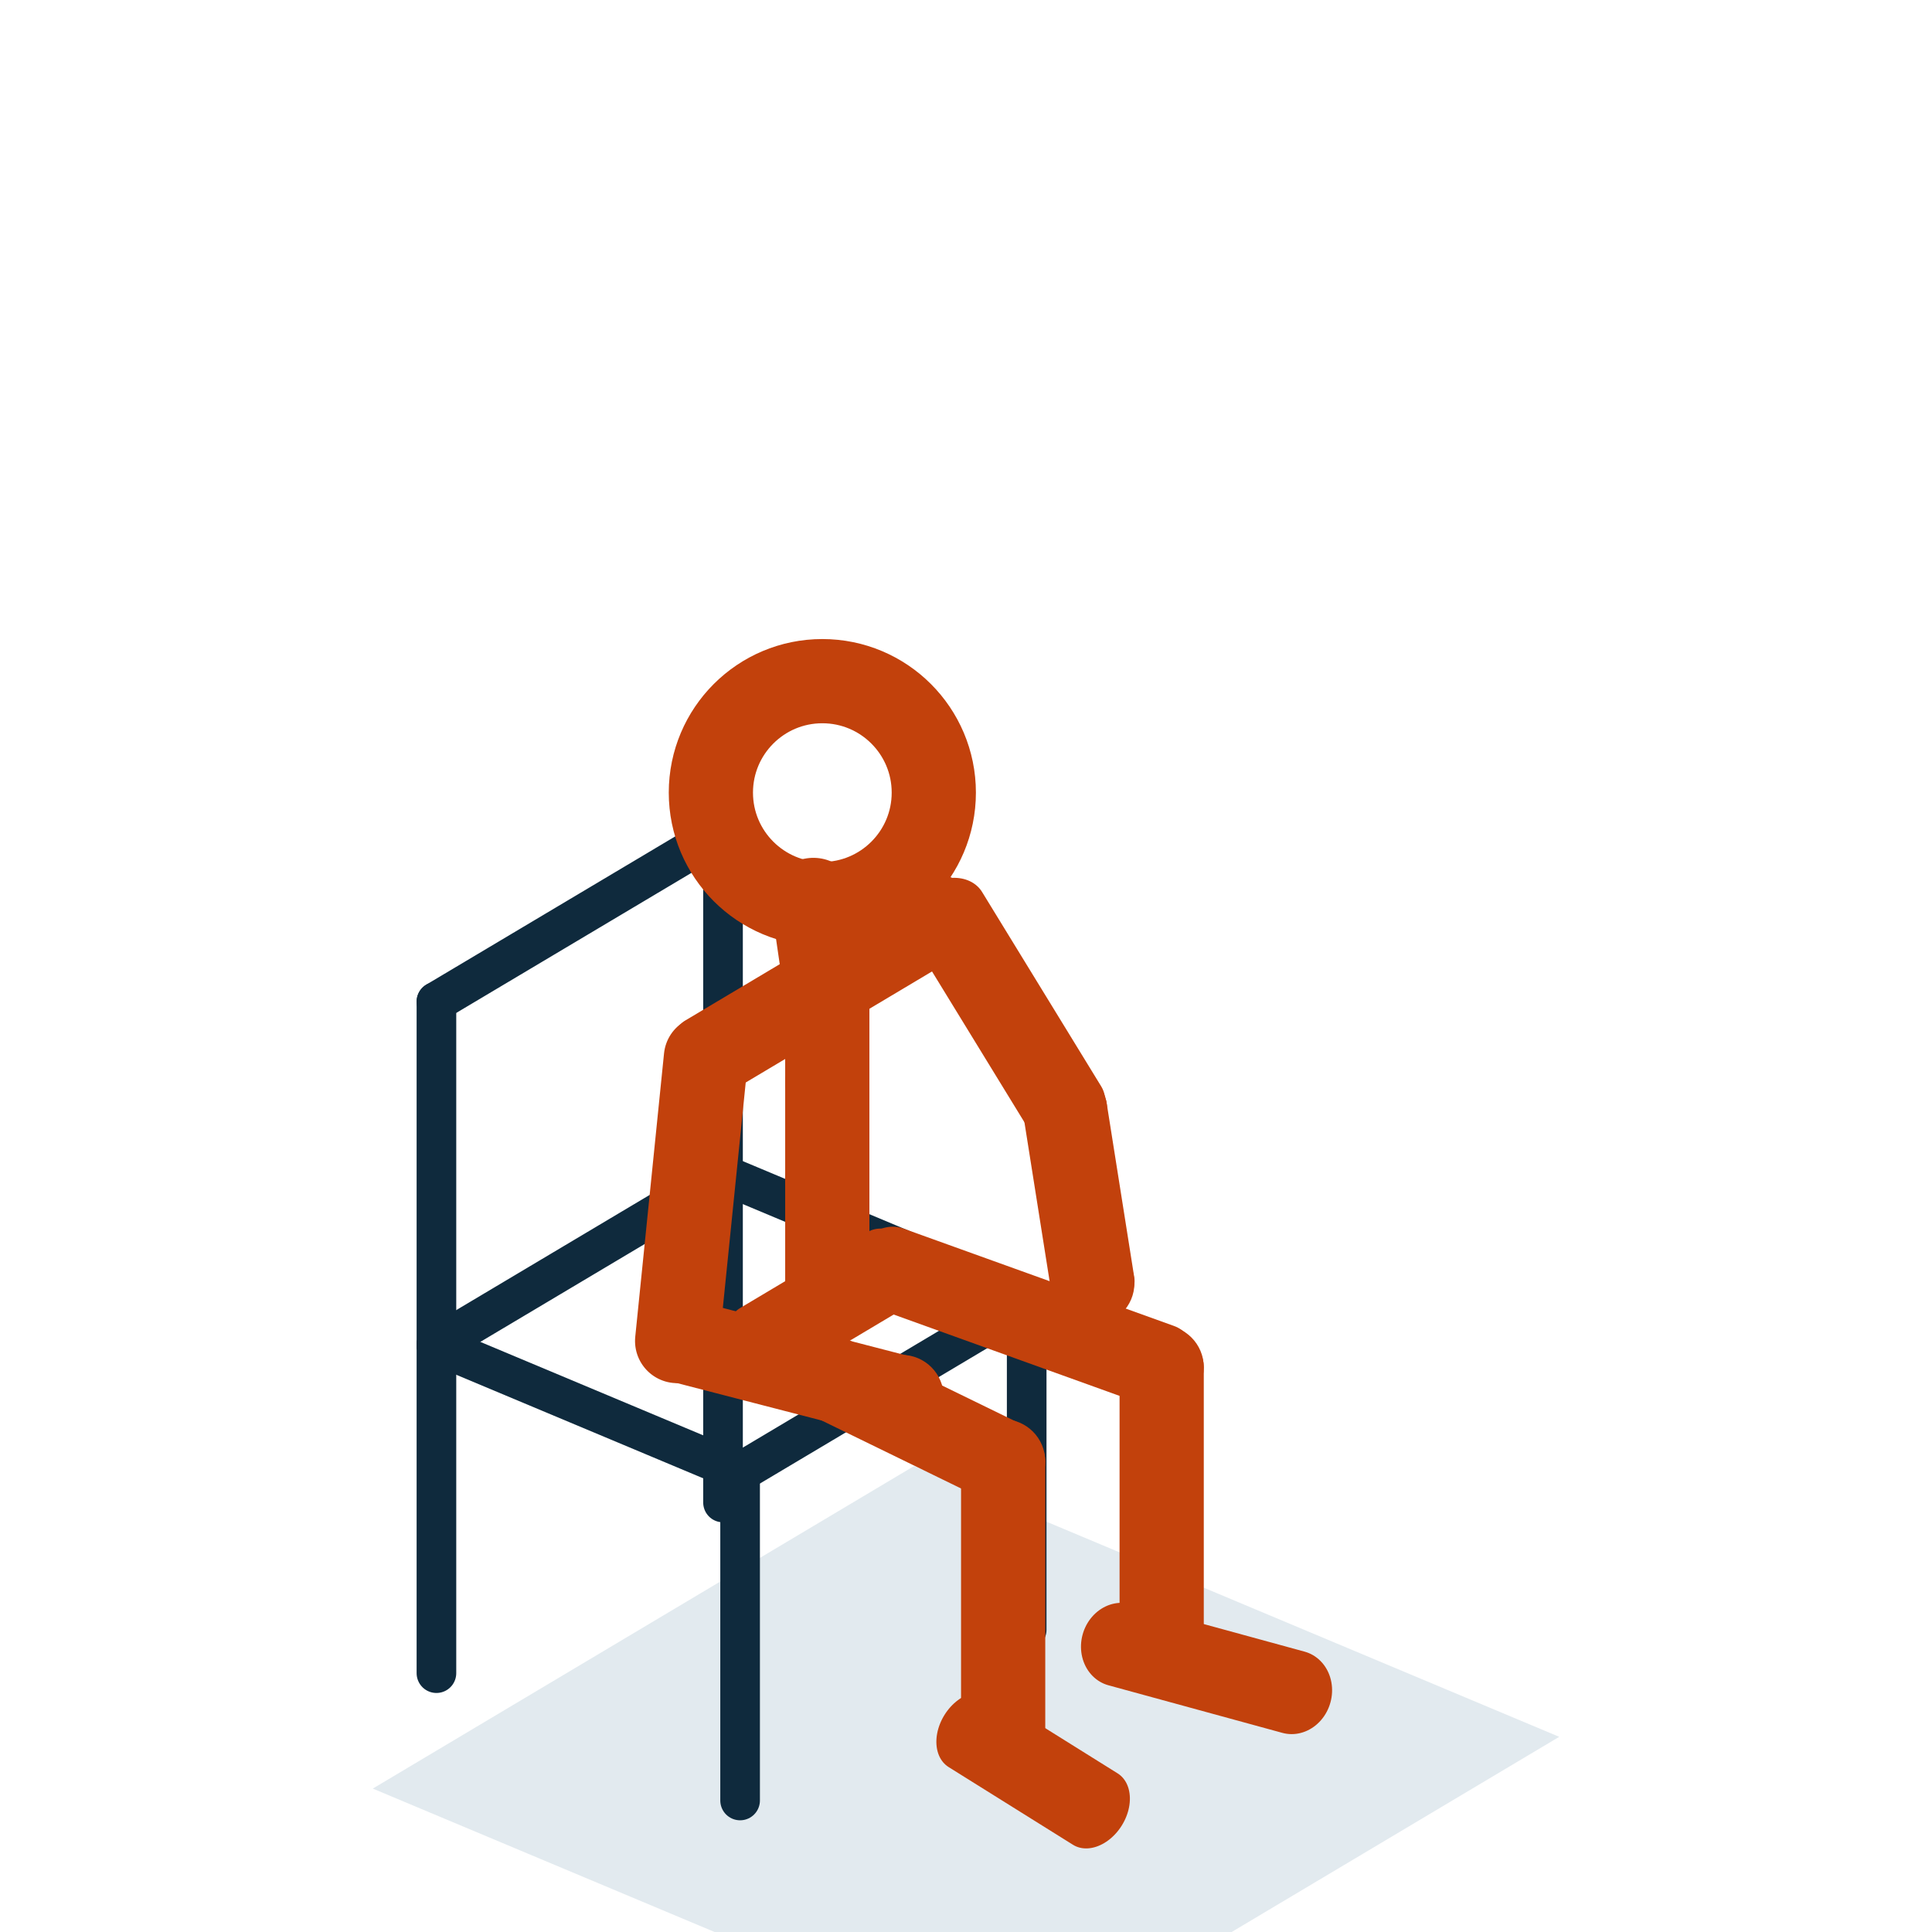
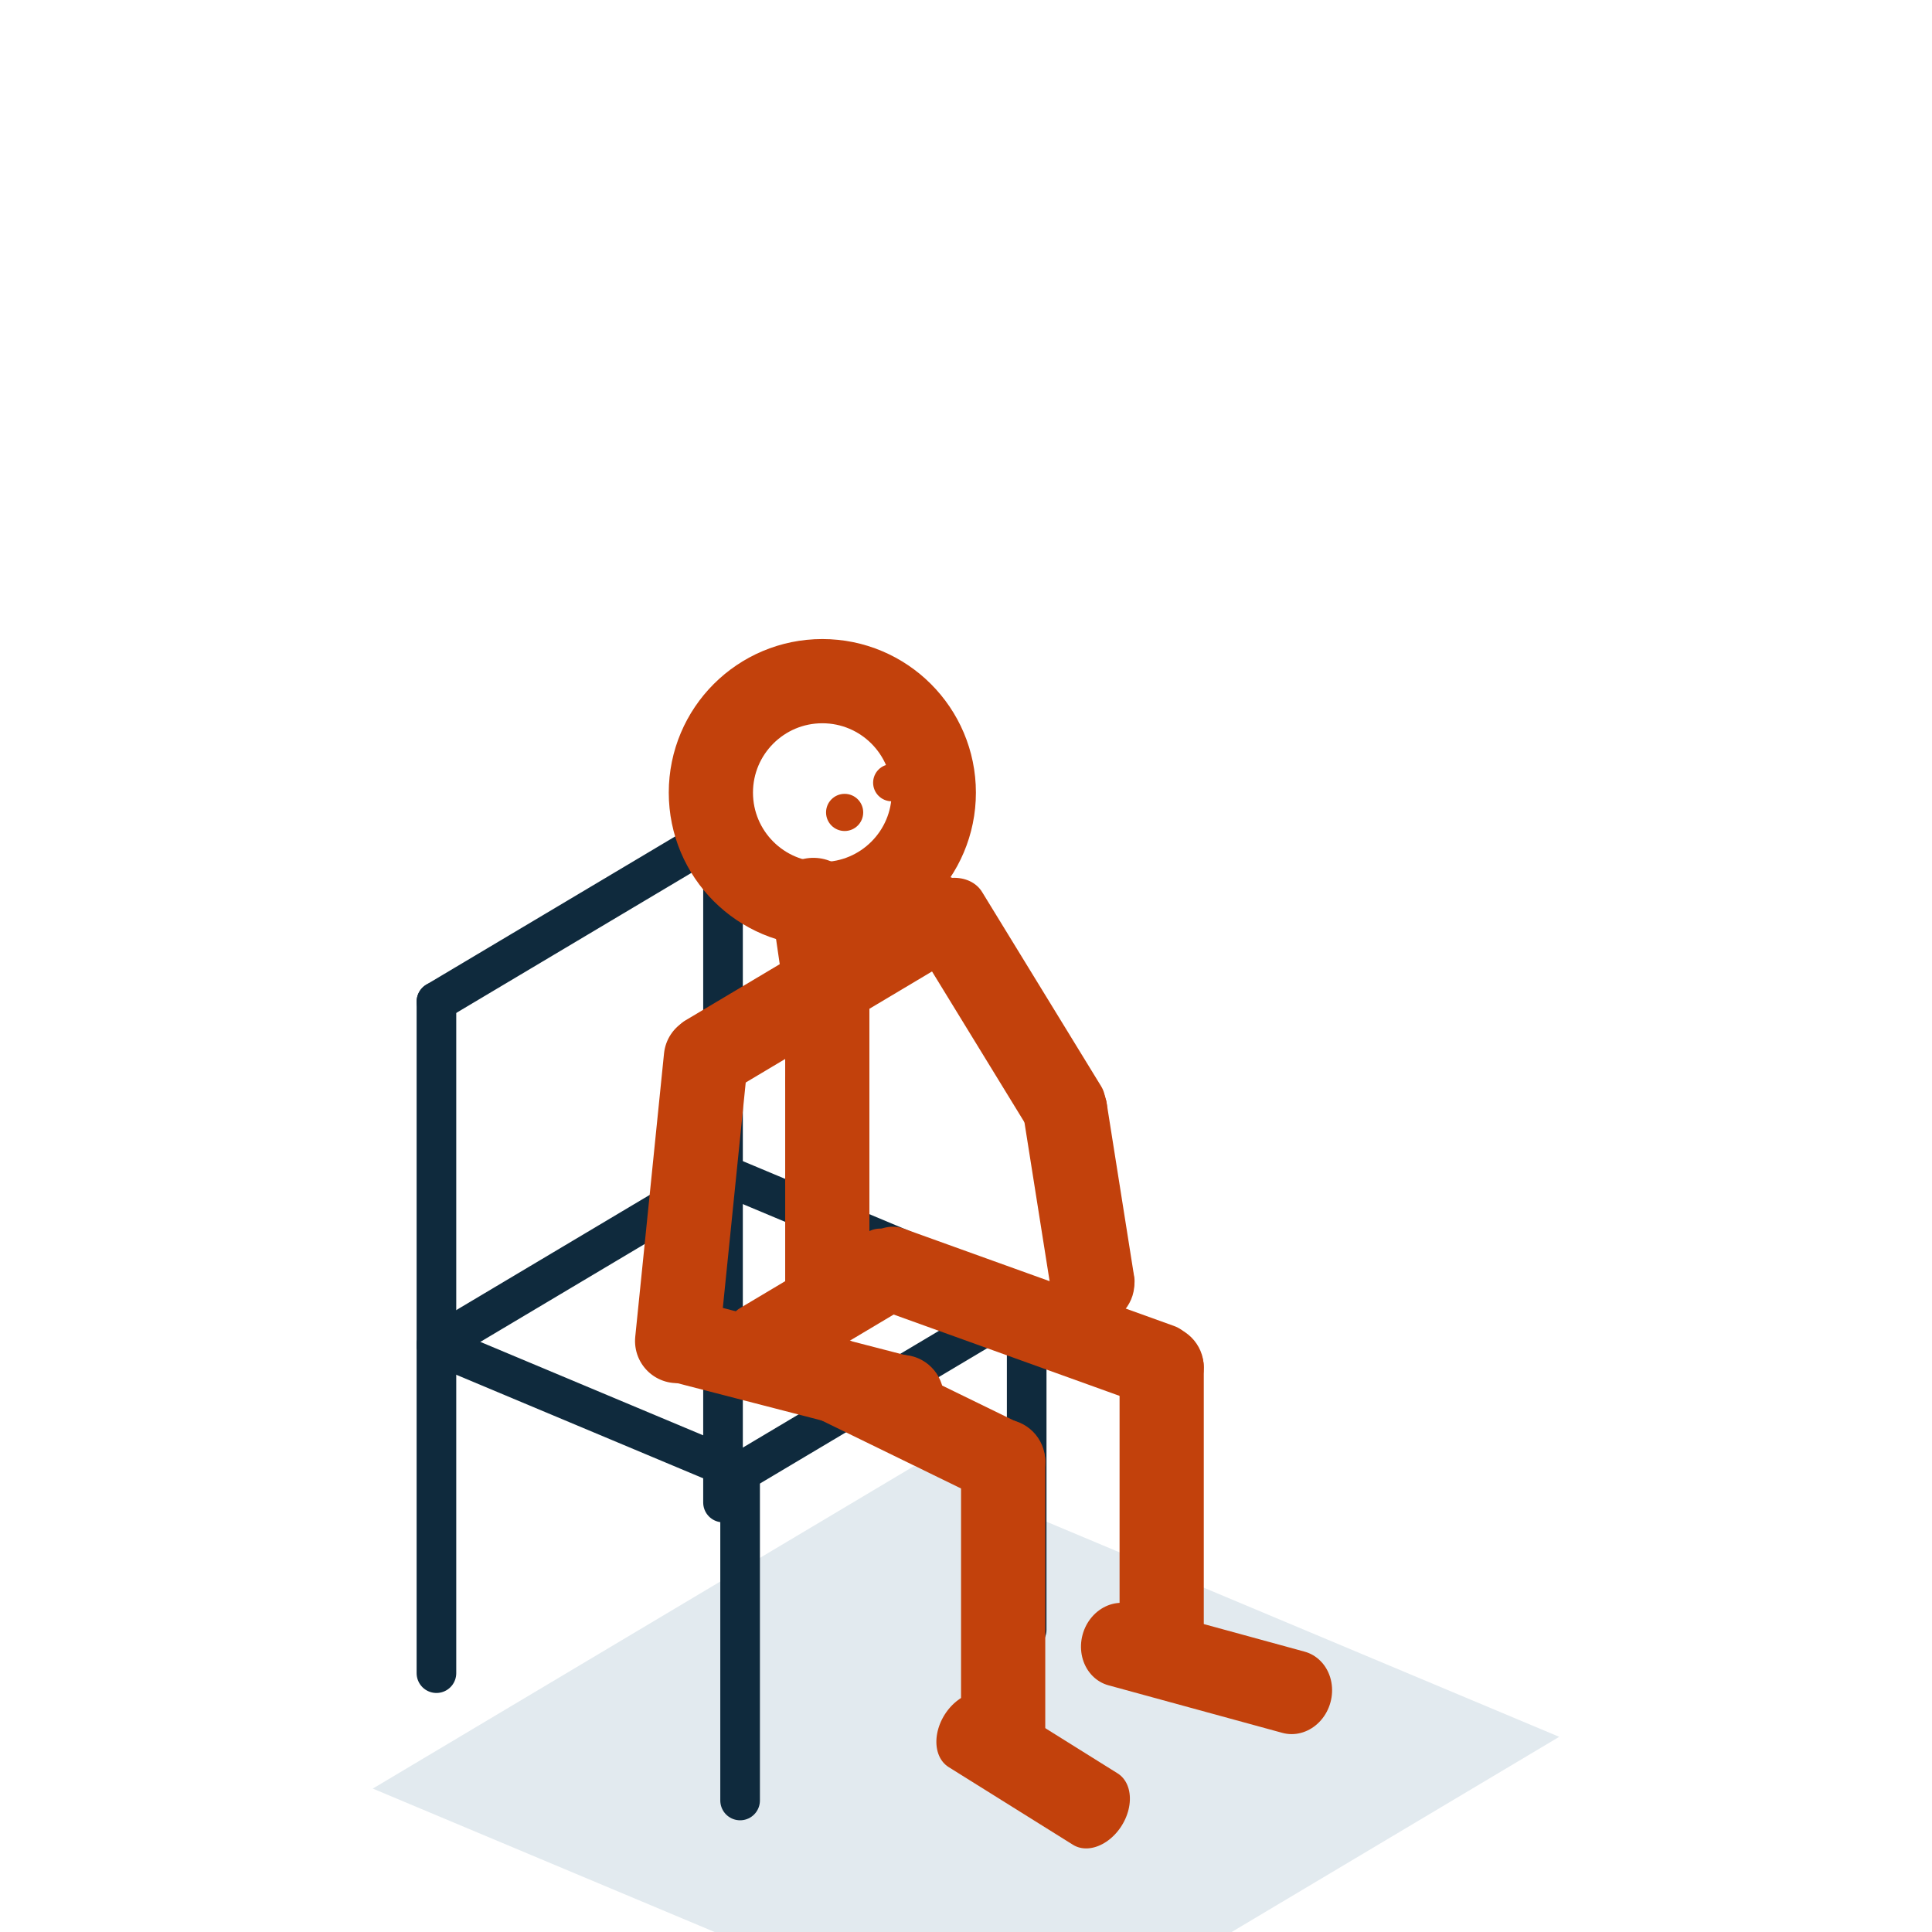
<svg xmlns="http://www.w3.org/2000/svg" class="ex ex-retraccion-cervical-iso" width="64" height="64" viewBox="-7 -15 78 78" fill="none" stroke="#C2410C" stroke-width="3.4" stroke-linecap="round" stroke-linejoin="round" role="img" aria-label="Retracción cervical — vista isométrica">
  <style>
.ex-retraccion-cervical-iso *{transform-box:view-box;transform-origin:0 0}
.ex-retraccion-cervical-iso .k-elbow-l{transform:translate(36px,29.8px)}
.ex-retraccion-cervical-iso .k-foot-l{transform:translate(38.2px,51.4px) rotate(-74.7deg) scaleY(0.91)}
.ex-retraccion-cervical-iso .k-fore-l{transform:translate(36px,29.8px) rotate(-9deg) scaleY(0.75)}
.ex-retraccion-cervical-iso .k-upper-l{transform:translate(31.2px,21.9px) rotate(-31.5deg) scaleY(0.8)}
.ex-retraccion-cervical-iso .k-pelvis{transform:translate(28.9px,36.2px) rotate(59.2deg) scaleY(0.75)}
.ex-retraccion-cervical-iso .k-thigh-l{transform:translate(28.9px,36.2px) rotate(-70.2deg) scaleY(0.86)}
.ex-retraccion-cervical-iso .k-shin-l{transform:translate(39.9px,40.2px) rotate(0deg) scaleY(0.87)}
.ex-retraccion-cervical-iso .k-spine0{transform:translate(26.4px,32.6px) rotate(0deg) scaleY(0.87)}
.ex-retraccion-cervical-iso .k-hand-l{transform:translate(37.1px,36.8px)}
.ex-retraccion-cervical-iso .k-spine1{transform:translate(26.4px,28.7px) rotate(0deg) scaleY(0.87)}
.ex-retraccion-cervical-iso .k-knee-l{transform:translate(39.9px,40.2px)}
.ex-retraccion-cervical-iso .k-foot-r{transform:translate(32.2px,54.9px) rotate(-58deg) scaleY(0.74)}
.ex-retraccion-cervical-iso .k-spine2{transform:translate(26.4px,24.8px) rotate(0deg) scaleY(0.87)}
.ex-retraccion-cervical-iso .k-thigh-r{transform:translate(23.8px,39.3px) rotate(-64deg) scaleY(0.8)}
.ex-retraccion-cervical-iso .k-shin-r{transform:translate(33.5px,44px) rotate(0deg) scaleY(0.87)}
.ex-retraccion-cervical-iso .k-shoulders{transform:translate(31.2px,21.9px) rotate(59.2deg) scaleY(0.75)}
.ex-retraccion-cervical-iso .k-neck{transform:translate(25.8px,21.2px) rotate(-8.3deg) scaleY(0.92);animation:retraccion-cervical-iso-neck 3.9s linear infinite}
@keyframes retraccion-cervical-iso-neck{0%{transform:translate(26.9px,21.6px) rotate(9.5deg) scaleY(0.81)}12.39%{transform:translate(26.9px,21.6px) rotate(9.5deg) scaleY(0.81)}14.53%{transform:translate(26.9px,21.6px) rotate(9.4deg) scaleY(0.81)}16.67%{transform:translate(26.9px,21.6px) rotate(8.9deg) scaleY(0.81)}18.8%{transform:translate(26.8px,21.5px) rotate(7.2deg) scaleY(0.82)}20.94%{transform:translate(26.6px,21.4px) rotate(4.1deg) scaleY(0.84)}23.08%{transform:translate(26.4px,21.3px) rotate(0deg) scaleY(0.87)}25.21%{transform:translate(26.1px,21.2px) rotate(-3.8deg) scaleY(0.89)}27.35%{transform:translate(26px,21.2px) rotate(-6.5deg) scaleY(0.91)}29.49%{transform:translate(25.9px,21.2px) rotate(-7.9deg) scaleY(0.92)}31.62%{transform:translate(25.8px,21.2px) rotate(-8.3deg) scaleY(0.92)}78.63%{transform:translate(25.8px,21.2px) rotate(-8.3deg) scaleY(0.92)}80.77%{transform:translate(25.9px,21.2px) rotate(-7.9deg) scaleY(0.92)}82.91%{transform:translate(26px,21.2px) rotate(-6.5deg) scaleY(0.91)}85.04%{transform:translate(26.1px,21.2px) rotate(-3.8deg) scaleY(0.89)}87.18%{transform:translate(26.4px,21.3px) rotate(0deg) scaleY(0.87)}89.32%{transform:translate(26.6px,21.4px) rotate(4.1deg) scaleY(0.84)}91.45%{transform:translate(26.8px,21.5px) rotate(7.2deg) scaleY(0.82)}93.59%{transform:translate(26.9px,21.6px) rotate(8.9deg) scaleY(0.81)}95.73%{transform:translate(26.9px,21.6px) rotate(9.4deg) scaleY(0.81)}97.86%{transform:translate(26.9px,21.6px) rotate(9.5deg) scaleY(0.81)}100%{transform:translate(26.9px,21.6px) rotate(9.5deg) scaleY(0.81)}}
.ex-retraccion-cervical-iso .k-hand-r{transform:translate(29.4px,41.4px)}
.ex-retraccion-cervical-iso .k-fore-r{transform:translate(20.4px,39.1px) rotate(-75.5deg) scaleY(0.98)}
.ex-retraccion-cervical-iso .k-knee-r{transform:translate(33.5px,44px)}
.ex-retraccion-cervical-iso .k-elbow-r{transform:translate(20.4px,39.1px)}
.ex-retraccion-cervical-iso .k-upper-r{transform:translate(21.5px,27.7px) rotate(5.8deg)}
.ex-retraccion-cervical-iso .k-head{transform:translate(26.2px,17px);animation:retraccion-cervical-iso-head 3.9s linear infinite}
@keyframes retraccion-cervical-iso-head{0%{transform:translate(26.9px,17.3px)}16.67%{transform:translate(26.9px,17.3px)}18.8%{transform:translate(26.8px,17.2px)}20.94%{transform:translate(26.7px,17.2px)}23.08%{transform:translate(26.6px,17.1px)}25.21%{transform:translate(26.4px,17px)}27.35%{transform:translate(26.3px,17px)}29.49%{transform:translate(26.3px,17px)}31.62%{transform:translate(26.2px,17px)}78.63%{transform:translate(26.2px,17px)}80.77%{transform:translate(26.3px,17px)}82.91%{transform:translate(26.3px,17px)}85.04%{transform:translate(26.4px,17px)}87.18%{transform:translate(26.6px,17.1px)}89.32%{transform:translate(26.7px,17.2px)}91.45%{transform:translate(26.8px,17.2px)}93.59%{transform:translate(26.9px,17.3px)}100%{transform:translate(26.9px,17.3px)}}
+ .ex-retraccion-cervical-iso .k-eyeL{transform:translate(29px,16.6px);animation:retraccion-cervical-iso-eyeL 3.9s linear infinite}
+ @keyframes retraccion-cervical-iso-eyeL{0%{transform:translate(29.6px,16.7px)}14.53%{transform:translate(29.6px,16.7px)}16.67%{transform:translate(29.6px,16.6px)}18.8%{transform:translate(29.6px,16.6px)}20.94%{transform:translate(29.5px,16.6px)}23.08%{transform:translate(29.3px,16.6px)}25.21%{transform:translate(29.2px,16.6px)}27.35%{transform:translate(29.1px,16.6px)}29.49%{transform:translate(29px,16.6px)}80.77%{transform:translate(29px,16.6px)}82.91%{transform:translate(29.1px,16.6px)}85.04%{transform:translate(29.2px,16.6px)}87.18%{transform:translate(29.3px,16.6px)}89.32%{transform:translate(29.5px,16.6px)}91.45%{transform:translate(29.6px,16.6px)}93.59%{transform:translate(29.6px,16.6px)}95.73%{transform:translate(29.6px,16.7px)}100%{transform:translate(29.6px,16.7px)}}
+ .ex-retraccion-cervical-iso .k-eyeR{transform:translate(27.1px,17.8px);animation:retraccion-cervical-iso-eyeR 3.9s linear infinite}
+ @keyframes retraccion-cervical-iso-eyeR{0%{transform:translate(27.7px,17.8px)}16.67%{transform:translate(27.7px,17.8px)}18.8%{transform:translate(27.6px,17.8px)}20.94%{transform:translate(27.5px,17.8px)}23.08%{transform:translate(27.4px,17.7px)}25.21%{transform:translate(27.3px,17.7px)}27.35%{transform:translate(27.2px,17.8px)}29.49%{transform:translate(27.1px,17.8px)}80.77%{transform:translate(27.1px,17.8px)}82.91%{transform:translate(27.2px,17.8px)}85.04%{transform:translate(27.3px,17.7px)}87.18%{transform:translate(27.4px,17.7px)}89.32%{transform:translate(27.5px,17.8px)}91.45%{transform:translate(27.6px,17.8px)}93.59%{transform:translate(27.7px,17.8px)}100%{transform:translate(27.7px,17.8px)}}
.ex-retraccion-cervical-iso .k-face{transform:translate(30.5px,19.3px);animation:retraccion-cervical-iso-face 3.9s linear infinite}
@keyframes retraccion-cervical-iso-face{0%{transform:translate(31.2px,19.1px)}16.67%{transform:translate(31.2px,19.1px)}18.8%{transform:translate(31.1px,19.1px)}20.94%{transform:translate(31px,19.1px)}23.08%{transform:translate(30.8px,19.1px)}25.21%{transform:translate(30.7px,19.2px)}27.35%{transform:translate(30.6px,19.3px)}29.49%{transform:translate(30.5px,19.3px)}80.77%{transform:translate(30.5px,19.3px)}82.91%{transform:translate(30.6px,19.3px)}85.04%{transform:translate(30.7px,19.2px)}87.18%{transform:translate(30.8px,19.1px)}89.32%{transform:translate(31px,19.1px)}91.45%{transform:translate(31.1px,19.1px)}93.59%{transform:translate(31.2px,19.1px)}100%{transform:translate(31.2px,19.1px)}}
@media (prefers-reduced-motion: reduce){.ex-retraccion-cervical-iso *{animation:none !important}}
</style>
  <polygon points="29.9,44.19 55.95,55.12 34.1,68.14 8.05,57.21" fill="#E2EAEF" stroke="none" />
  <line x1="22.19" y1="32.41" x2="22.19" y2="45.66" stroke="#0F2A3D" stroke-width="1.6" />
  <line x1="22.19" y1="32.41" x2="22.19" y2="18.55" stroke="#0F2A3D" stroke-width="1.6" />
  <line x1="22.19" y1="32.41" x2="34.45" y2="37.55" stroke="#0F2A3D" stroke-width="1.6" />
  <line x1="34.45" y1="37.55" x2="34.45" y2="50.8" stroke="#0F2A3D" stroke-width="1.6" />
  <line x1="22.19" y1="32.41" x2="10.62" y2="39.3" stroke="#0F2A3D" stroke-width="1.6" />
  <line x1="10.62" y1="39.3" x2="10.62" y2="52.55" stroke="#0F2A3D" stroke-width="1.6" />
  <line x1="22.19" y1="18.55" x2="10.62" y2="25.44" stroke="#0F2A3D" stroke-width="1.6" />
  <line x1="34.45" y1="37.55" x2="22.88" y2="44.44" stroke="#0F2A3D" stroke-width="1.6" />
  <line x1="10.62" y1="39.3" x2="10.62" y2="25.44" stroke="#0F2A3D" stroke-width="1.6" />
  <line x1="10.62" y1="39.3" x2="22.88" y2="44.44" stroke="#0F2A3D" stroke-width="1.6" />
  <line x1="22.88" y1="44.44" x2="22.88" y2="57.69" stroke="#0F2A3D" stroke-width="1.6" />
  <circle class="k-elbow-l" r="1.7" fill="#C2410C" stroke="none" />
  <line class="k-foot-l" x1="0" y1="0" x2="0" y2="8" />
  <line class="k-fore-l" x1="0" y1="0" x2="0" y2="9.5" />
  <line class="k-upper-l" x1="0" y1="0" x2="0" y2="11.5" />
  <line class="k-pelvis" x1="0" y1="0" x2="0" y2="8" />
  <line class="k-thigh-l" x1="0" y1="0" x2="0" y2="13.5" />
  <line class="k-shin-l" x1="0" y1="0" x2="0" y2="13.5" />
  <line class="k-spine0" x1="0" y1="0" x2="0" y2="6" />
  <circle class="k-hand-l" r="1.7" fill="#C2410C" stroke="none" />
  <line class="k-spine1" x1="0" y1="0" x2="0" y2="4.5" />
  <circle class="k-knee-l" r="1.7" fill="#C2410C" stroke="none" />
  <line class="k-foot-r" x1="0" y1="0" x2="0" y2="8" />
  <line class="k-spine2" x1="0" y1="0" x2="0" y2="4.5" />
  <line class="k-thigh-r" x1="0" y1="0" x2="0" y2="13.5" />
  <line class="k-shin-r" x1="0" y1="0" x2="0" y2="13.5" />
  <line class="k-shoulders" x1="0" y1="0" x2="0" y2="15" />
  <line class="k-neck" x1="0" y1="0" x2="0" y2="4" />
  <circle class="k-hand-r" r="1.7" fill="#C2410C" stroke="none" />
  <line class="k-fore-r" x1="0" y1="0" x2="0" y2="9.5" />
  <circle class="k-knee-r" r="1.7" fill="#C2410C" stroke="none" />
  <circle class="k-elbow-r" r="1.7" fill="#C2410C" stroke="none" />
  <line class="k-upper-r" x1="0" y1="0" x2="0" y2="11.5" />
  <circle class="k-head" r="4.5" />
-   <circle class="k-face" r="1.3" fill="#C2410C" stroke="none" />
+   <circle class="k-eyeL" r="0.75" fill="#C2410C" stroke="none" />
+   <circle class="k-eyeR" r="0.75" fill="#C2410C" stroke="none" />
+   <circle class="k-face" r="0.8" fill="#C2410C" stroke="none" />
</svg>
